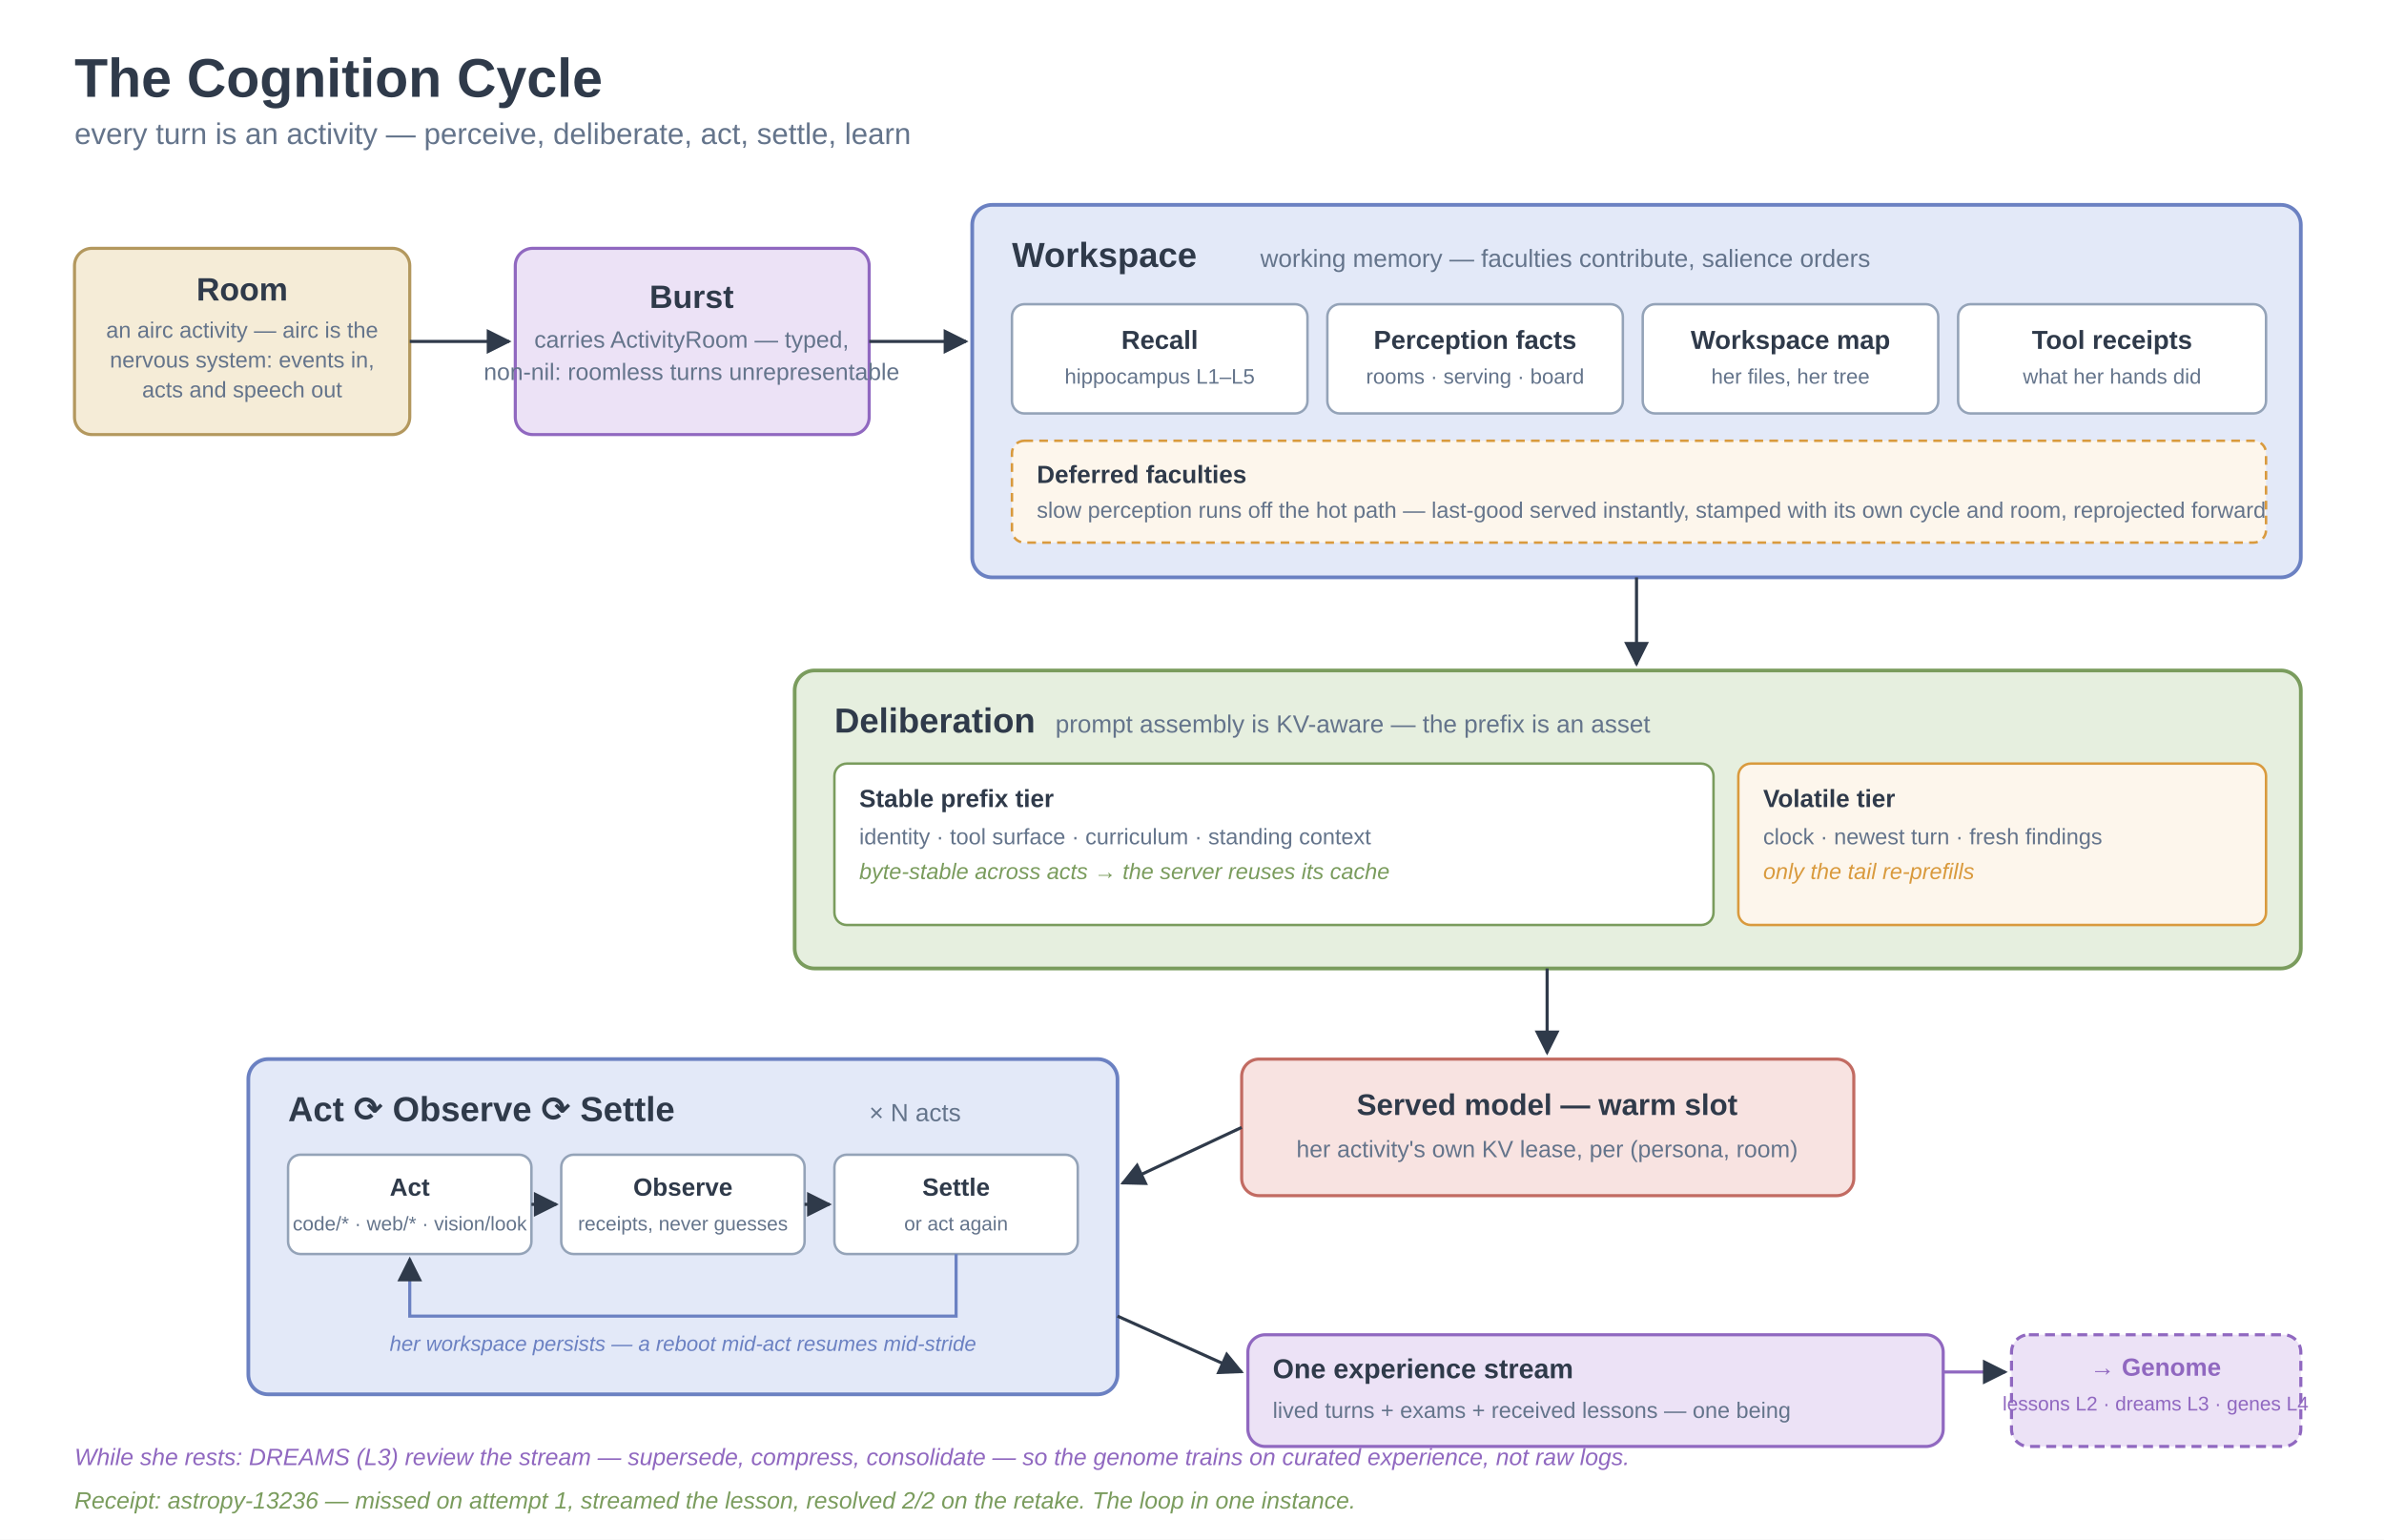
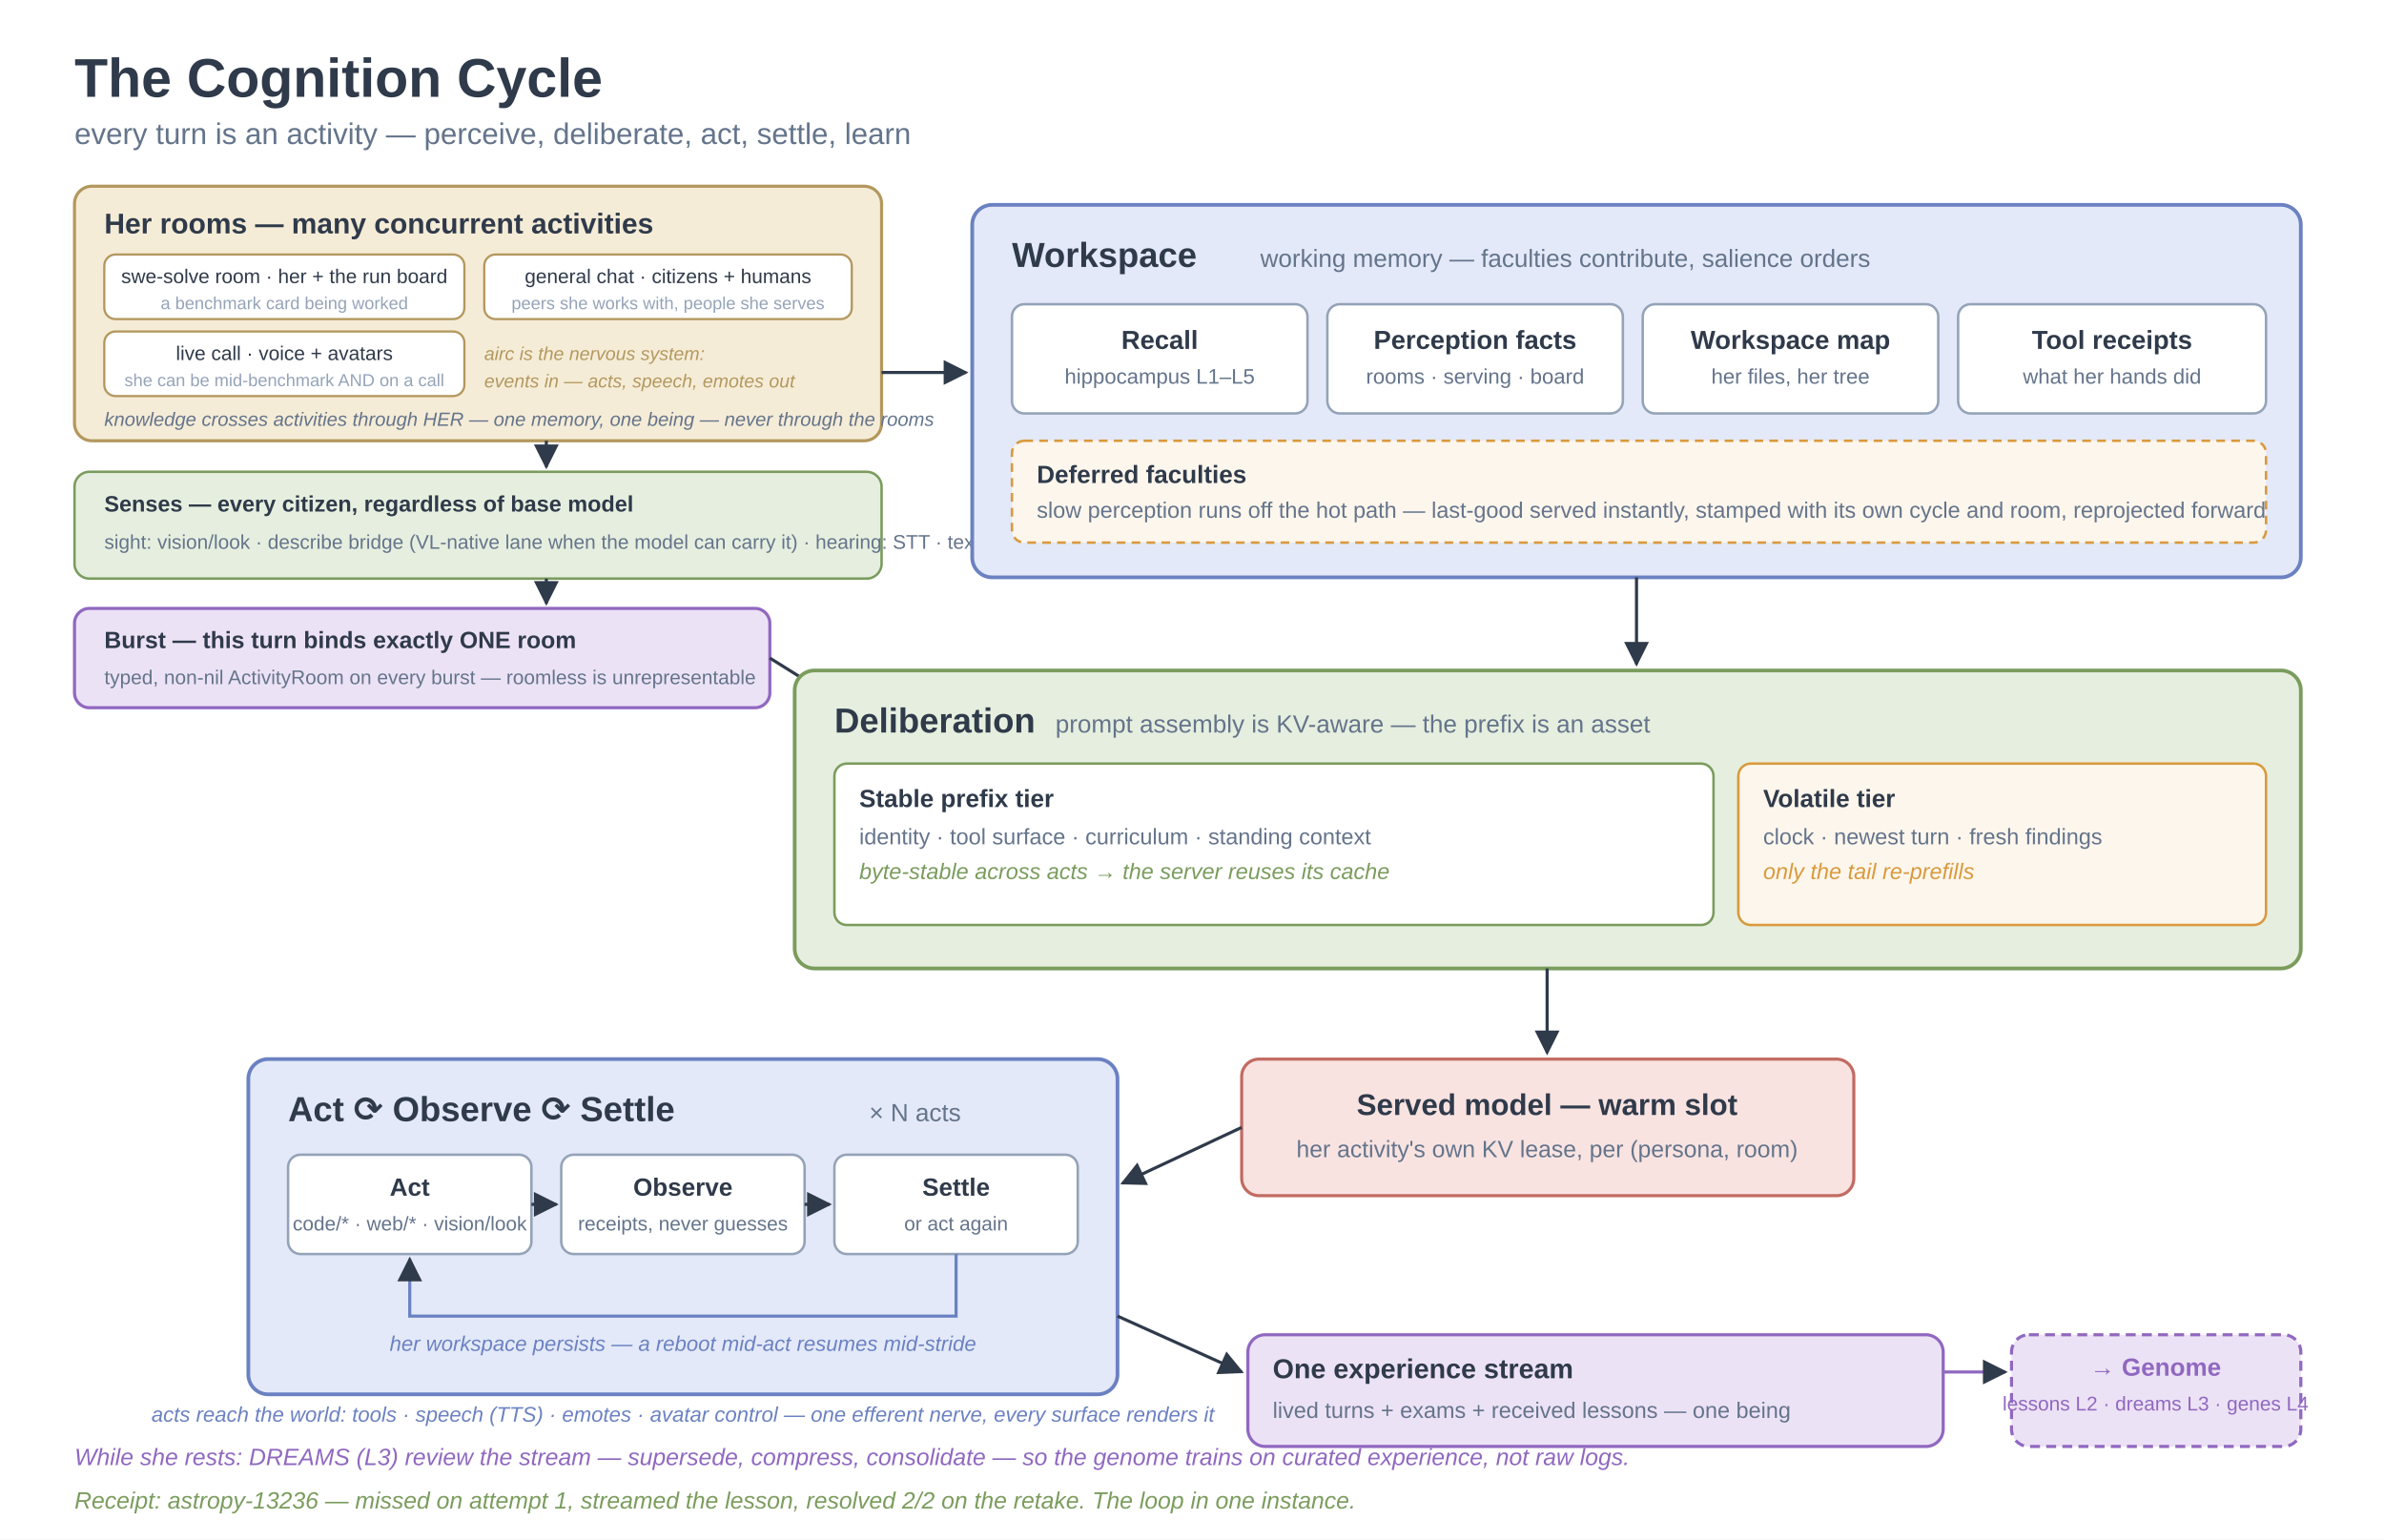
<svg xmlns="http://www.w3.org/2000/svg" viewBox="0 0 1920 1240" font-family="Helvetica Neue, Arial, sans-serif">
  <defs>
    <marker id="arr" viewBox="0 0 10 10" refX="9" refY="5" markerWidth="8" markerHeight="8" orient="auto-start-reverse">
      <path d="M 0 0 L 10 5 L 0 10 z" fill="#2f3a4a" />
    </marker>
  </defs>
  <rect width="1920" height="1240" fill="#ffffff" />
  <text x="60" y="78" font-size="44" font-weight="700" fill="#2f3a4a">The Cognition Cycle</text>
  <text x="60" y="116" font-size="24" fill="#64748b">every turn is an activity — perceive, deliberate, act, settle, learn</text>
-   <rect x="60" y="200" width="270" height="150" rx="14" fill="#f5ecd7" stroke="#b3985e" stroke-width="2.5" />
-   <text x="195" y="242" font-size="26" font-weight="700" fill="#2f3a4a" text-anchor="middle">Room</text>
-   <text x="195" y="272" font-size="18" fill="#64748b" text-anchor="middle">an airc activity — airc is the</text>
-   <text x="195" y="296" font-size="18" fill="#64748b" text-anchor="middle">nervous system: events in,</text>
-   <text x="195" y="320" font-size="18" fill="#64748b" text-anchor="middle">acts and speech out</text>
-   <line x1="330" y1="275" x2="410" y2="275" stroke="#2f3a4a" stroke-width="2.5" marker-end="url(#arr)" />
-   <rect x="415" y="200" width="285" height="150" rx="14" fill="#ece2f6" stroke="#9068c0" stroke-width="2.5" />
-   <text x="557" y="248" font-size="26" font-weight="700" fill="#2f3a4a" text-anchor="middle">Burst</text>
-   <text x="557" y="280" font-size="19" fill="#64748b" text-anchor="middle">carries ActivityRoom — typed,</text>
-   <text x="557" y="306" font-size="19" fill="#64748b" text-anchor="middle">non-nil: roomless turns unrepresentable</text>
-   <line x1="700" y1="275" x2="778" y2="275" stroke="#2f3a4a" stroke-width="2.5" marker-end="url(#arr)" />
+   <rect x="60" y="150" width="650" height="205" rx="14" fill="#f5ecd7" stroke="#b3985e" stroke-width="2.5" />
+   <text x="84" y="188" font-size="23" font-weight="700" fill="#2f3a4a">Her rooms — many concurrent activities</text>
+   <rect x="84" y="205" width="290" height="52" rx="9" fill="#ffffff" stroke="#b3985e" stroke-width="1.8" />
+   <text x="229" y="228" font-size="16" fill="#2f3a4a" text-anchor="middle">swe-solve room · her + the run board</text>
+   <text x="229" y="249" font-size="14" fill="#94a3b8" text-anchor="middle">a benchmark card being worked</text>
+   <rect x="390" y="205" width="296" height="52" rx="9" fill="#ffffff" stroke="#b3985e" stroke-width="1.8" />
+   <text x="538" y="228" font-size="16" fill="#2f3a4a" text-anchor="middle">general chat · citizens + humans</text>
+   <text x="538" y="249" font-size="14" fill="#94a3b8" text-anchor="middle">peers she works with, people she serves</text>
+   <rect x="84" y="267" width="290" height="52" rx="9" fill="#ffffff" stroke="#b3985e" stroke-width="1.8" />
+   <text x="229" y="290" font-size="16" fill="#2f3a4a" text-anchor="middle">live call · voice + avatars</text>
+   <text x="229" y="311" font-size="14" fill="#94a3b8" text-anchor="middle">she can be mid-benchmark AND on a call</text>
+   <text x="390" y="290" font-size="15" fill="#b3985e" font-style="italic">airc is the nervous system:</text>
+   <text x="390" y="312" font-size="15" fill="#b3985e" font-style="italic">events in — acts, speech, emotes out</text>
+   <text x="84" y="343" font-size="15.5" fill="#64748b" font-style="italic">knowledge crosses activities through HER — one memory, one being — never through the rooms</text>
+   <rect x="60" y="380" width="650" height="86" rx="12" fill="#e6efdf" stroke="#7a9c5d" stroke-width="2" />
+   <text x="84" y="412" font-size="18" font-weight="600" fill="#2f3a4a">Senses — every citizen, regardless of base model</text>
+   <text x="84" y="442" font-size="16" fill="#64748b">sight: vision/look · describe bridge (VL-native lane when the model can carry it) · hearing: STT · text: native</text>
+   <line x1="440" y1="355" x2="440" y2="376" stroke="#2f3a4a" stroke-width="2.5" marker-end="url(#arr)" />
+   <line x1="710" y1="300" x2="778" y2="300" stroke="#2f3a4a" stroke-width="2.5" marker-end="url(#arr)" />
+   <rect x="60" y="490" width="560" height="80" rx="12" fill="#ece2f6" stroke="#9068c0" stroke-width="2.5" />
+   <text x="84" y="522" font-size="19" font-weight="700" fill="#2f3a4a">Burst — this turn binds exactly ONE room</text>
+   <text x="84" y="551" font-size="16" fill="#64748b">typed, non-nil ActivityRoom on every burst — roomless is unrepresentable</text>
+   <line x1="440" y1="466" x2="440" y2="486" stroke="#2f3a4a" stroke-width="2.5" marker-end="url(#arr)" />
+   <line x1="620" y1="530" x2="700" y2="580" stroke="#2f3a4a" stroke-width="2.5" marker-end="url(#arr)" />
  <rect x="783" y="165" width="1070" height="300" rx="16" fill="#e3e9f8" stroke="#6b81c2" stroke-width="3" />
  <text x="815" y="215" font-size="28" font-weight="700" fill="#2f3a4a">Workspace</text>
  <text x="1015" y="215" font-size="20" fill="#64748b">working memory — faculties contribute, salience orders</text>
  <rect x="815" y="245" width="238" height="88" rx="10" fill="#ffffff" stroke="#94a3b8" stroke-width="2" />
  <text x="934" y="281" font-size="21" font-weight="600" fill="#2f3a4a" text-anchor="middle">Recall</text>
  <text x="934" y="309" font-size="17" fill="#64748b" text-anchor="middle">hippocampus L1–L5</text>
  <rect x="1069" y="245" width="238" height="88" rx="10" fill="#ffffff" stroke="#94a3b8" stroke-width="2" />
  <text x="1188" y="281" font-size="21" font-weight="600" fill="#2f3a4a" text-anchor="middle">Perception facts</text>
  <text x="1188" y="309" font-size="17" fill="#64748b" text-anchor="middle">rooms · serving · board</text>
  <rect x="1323" y="245" width="238" height="88" rx="10" fill="#ffffff" stroke="#94a3b8" stroke-width="2" />
  <text x="1442" y="281" font-size="21" font-weight="600" fill="#2f3a4a" text-anchor="middle">Workspace map</text>
  <text x="1442" y="309" font-size="17" fill="#64748b" text-anchor="middle">her files, her tree</text>
  <rect x="1577" y="245" width="248" height="88" rx="10" fill="#ffffff" stroke="#94a3b8" stroke-width="2" />
  <text x="1701" y="281" font-size="21" font-weight="600" fill="#2f3a4a" text-anchor="middle">Tool receipts</text>
  <text x="1701" y="309" font-size="17" fill="#64748b" text-anchor="middle">what her hands did</text>
  <rect x="815" y="355" width="1010" height="82" rx="10" fill="#fdf6ec" stroke="#d99a3d" stroke-width="2" stroke-dasharray="7 5" />
  <text x="835" y="389" font-size="20" font-weight="600" fill="#2f3a4a">Deferred faculties</text>
  <text x="835" y="417" font-size="18" fill="#64748b">slow perception runs off the hot path — last-good served instantly, stamped with its own cycle and room, reprojected forward</text>
  <text x="60" y="1180" font-size="19" fill="#9068c0" font-style="italic">While she rests: DREAMS (L3) review the stream — supersede, compress, consolidate — so the genome trains on curated experience, not raw logs.</text>
  <line x1="1318" y1="465" x2="1318" y2="535" stroke="#2f3a4a" stroke-width="2.5" marker-end="url(#arr)" />
  <rect x="640" y="540" width="1213" height="240" rx="16" fill="#e6efdf" stroke="#7a9c5d" stroke-width="3" />
  <text x="672" y="590" font-size="28" font-weight="700" fill="#2f3a4a">Deliberation</text>
  <text x="850" y="590" font-size="20" fill="#64748b">prompt assembly is KV-aware — the prefix is an asset</text>
  <rect x="672" y="615" width="708" height="130" rx="10" fill="#ffffff" stroke="#7a9c5d" stroke-width="2" />
  <text x="692" y="650" font-size="20" font-weight="600" fill="#2f3a4a">Stable prefix tier</text>
  <text x="692" y="680" font-size="18" fill="#64748b">identity · tool surface · curriculum · standing context</text>
  <text x="692" y="708" font-size="18" fill="#7a9c5d" font-style="italic">byte-stable across acts → the server reuses its cache</text>
  <rect x="1400" y="615" width="425" height="130" rx="10" fill="#fdf6ec" stroke="#d99a3d" stroke-width="2" />
  <text x="1420" y="650" font-size="20" font-weight="600" fill="#2f3a4a">Volatile tier</text>
  <text x="1420" y="680" font-size="18" fill="#64748b">clock · newest turn · fresh findings</text>
  <text x="1420" y="708" font-size="18" fill="#d99a3d" font-style="italic">only the tail re-prefills</text>
  <line x1="1246" y1="780" x2="1246" y2="848" stroke="#2f3a4a" stroke-width="2.5" marker-end="url(#arr)" />
  <rect x="1000" y="853" width="493" height="110" rx="14" fill="#f8e3e1" stroke="#c26b62" stroke-width="2.5" />
  <text x="1246" y="898" font-size="24" font-weight="700" fill="#2f3a4a" text-anchor="middle">Served model — warm slot</text>
  <text x="1246" y="932" font-size="19" fill="#64748b" text-anchor="middle">her activity's own KV lease, per (persona, room)</text>
  <rect x="200" y="853" width="700" height="270" rx="16" fill="#e3e9f8" stroke="#6b81c2" stroke-width="3" />
  <text x="232" y="903" font-size="28" font-weight="700" fill="#2f3a4a">Act ⟳ Observe ⟳ Settle</text>
  <text x="700" y="903" font-size="20" fill="#64748b">× N acts</text>
  <rect x="232" y="930" width="196" height="80" rx="10" fill="#ffffff" stroke="#94a3b8" stroke-width="2" />
  <text x="330" y="963" font-size="20" font-weight="600" fill="#2f3a4a" text-anchor="middle">Act</text>
  <text x="330" y="991" font-size="16" fill="#64748b" text-anchor="middle">code/* · web/* · vision/look</text>
  <rect x="452" y="930" width="196" height="80" rx="10" fill="#ffffff" stroke="#94a3b8" stroke-width="2" />
  <text x="550" y="963" font-size="20" font-weight="600" fill="#2f3a4a" text-anchor="middle">Observe</text>
  <text x="550" y="991" font-size="16" fill="#64748b" text-anchor="middle">receipts, never guesses</text>
  <rect x="672" y="930" width="196" height="80" rx="10" fill="#ffffff" stroke="#94a3b8" stroke-width="2" />
  <text x="770" y="963" font-size="20" font-weight="600" fill="#2f3a4a" text-anchor="middle">Settle</text>
  <text x="770" y="991" font-size="16" fill="#64748b" text-anchor="middle">or act again</text>
  <line x1="428" y1="970" x2="448" y2="970" stroke="#2f3a4a" stroke-width="2.5" marker-end="url(#arr)" />
  <line x1="648" y1="970" x2="668" y2="970" stroke="#2f3a4a" stroke-width="2.5" marker-end="url(#arr)" />
  <path d="M 770 1010 L 770 1060 L 330 1060 L 330 1014" fill="none" stroke="#6b81c2" stroke-width="2.5" marker-end="url(#arr)" />
  <text x="550" y="1088" font-size="17" fill="#6b81c2" text-anchor="middle" font-style="italic">her workspace persists — a reboot mid-act resumes mid-stride</text>
  <line x1="1000" y1="908" x2="904" y2="953" stroke="#2f3a4a" stroke-width="2.5" marker-end="url(#arr)" />
+   <text x="550" y="1145" font-size="17" fill="#6b81c2" text-anchor="middle" font-style="italic">acts reach the world: tools · speech (TTS) · emotes · avatar control — one efferent nerve, every surface renders it</text>
  <line x1="900" y1="1060" x2="1000" y2="1105" stroke="#2f3a4a" stroke-width="2.5" marker-end="url(#arr)" />
  <rect x="1005" y="1075" width="560" height="90" rx="14" fill="#ece2f6" stroke="#9068c0" stroke-width="2.5" />
  <text x="1025" y="1110" font-size="22" font-weight="700" fill="#2f3a4a">One experience stream</text>
  <text x="1025" y="1142" font-size="18" fill="#64748b">lived turns + exams + received lessons — one being</text>
  <line x1="1565" y1="1105" x2="1615" y2="1105" stroke="#9068c0" stroke-width="2.5" marker-end="url(#arr)" />
  <rect x="1620" y="1075" width="233" height="90" rx="14" fill="#ece2f6" stroke="#9068c0" stroke-width="2.5" stroke-dasharray="8 5" />
  <text x="1736" y="1108" font-size="20" font-weight="700" fill="#9068c0" text-anchor="middle">→ Genome</text>
  <text x="1736" y="1136" font-size="16" fill="#9068c0" text-anchor="middle">lessons L2 · dreams L3 · genes L4</text>
  <rect x="200" y="1145" width="700" height="0" fill="none" />
  <rect x="60" y="380" width="270" height="0" fill="none" />
  <text x="60" y="1215" font-size="19" fill="#7a9c5d" font-style="italic">Receipt: astropy-13236 — missed on attempt 1, streamed the lesson, resolved 2/2 on the retake. The loop in one instance.</text>
</svg>
